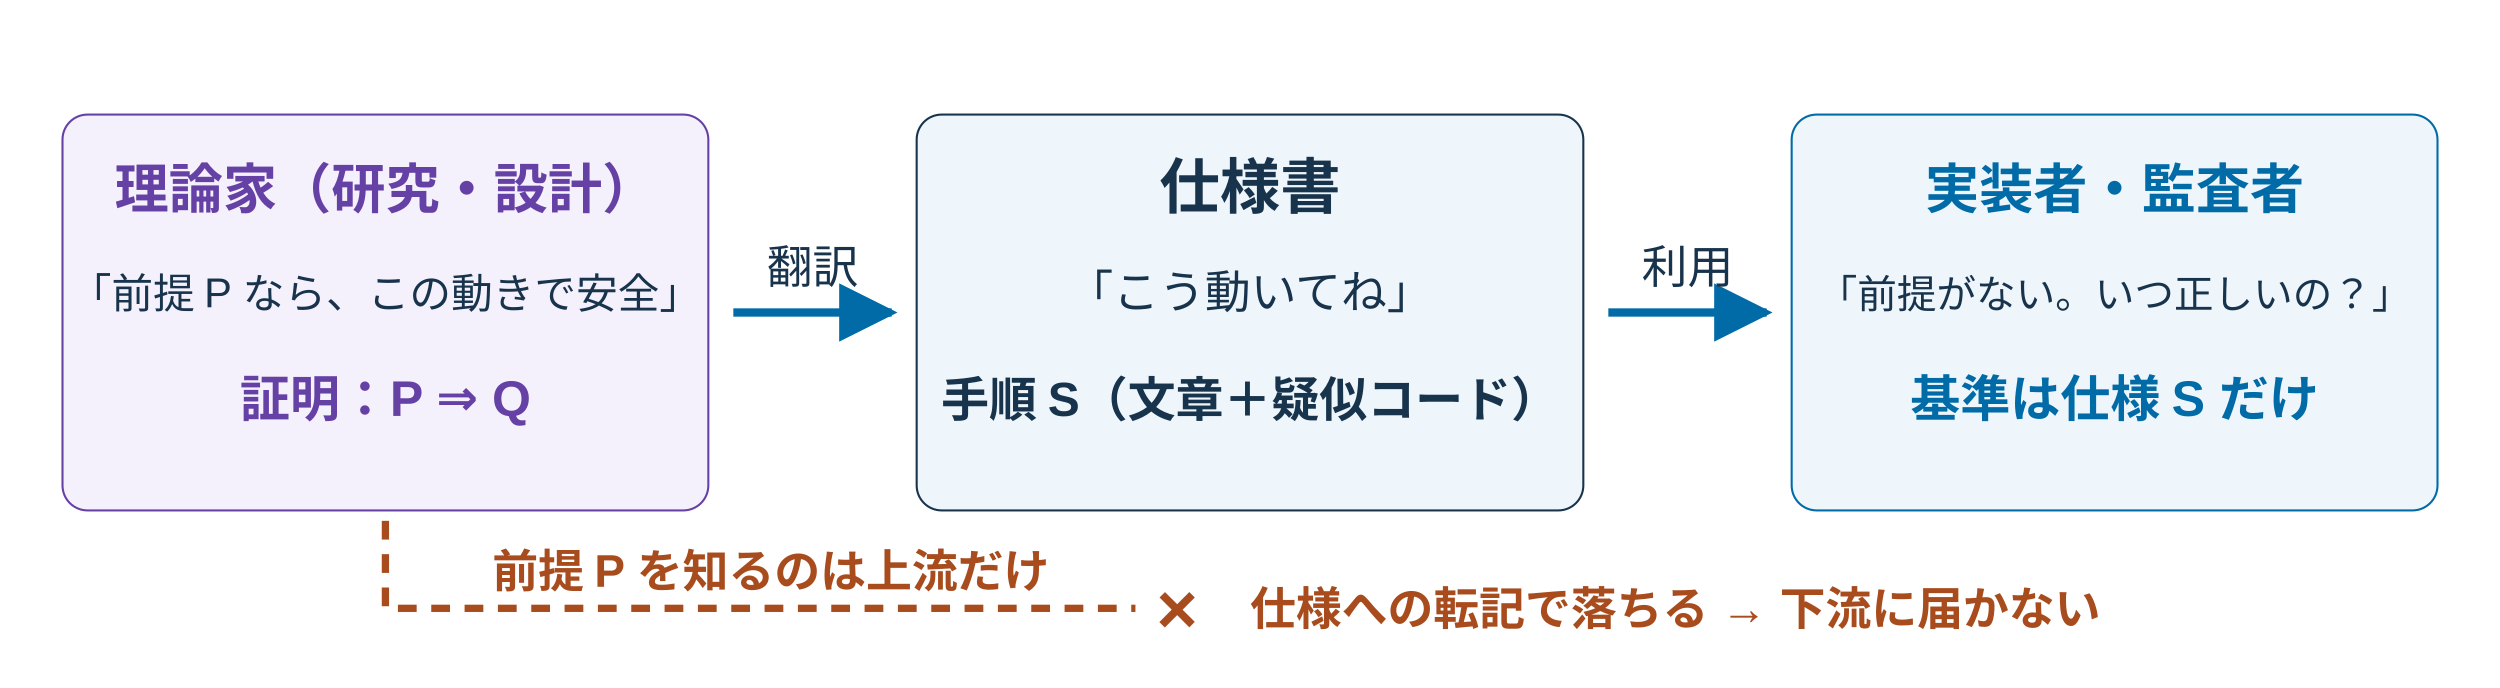
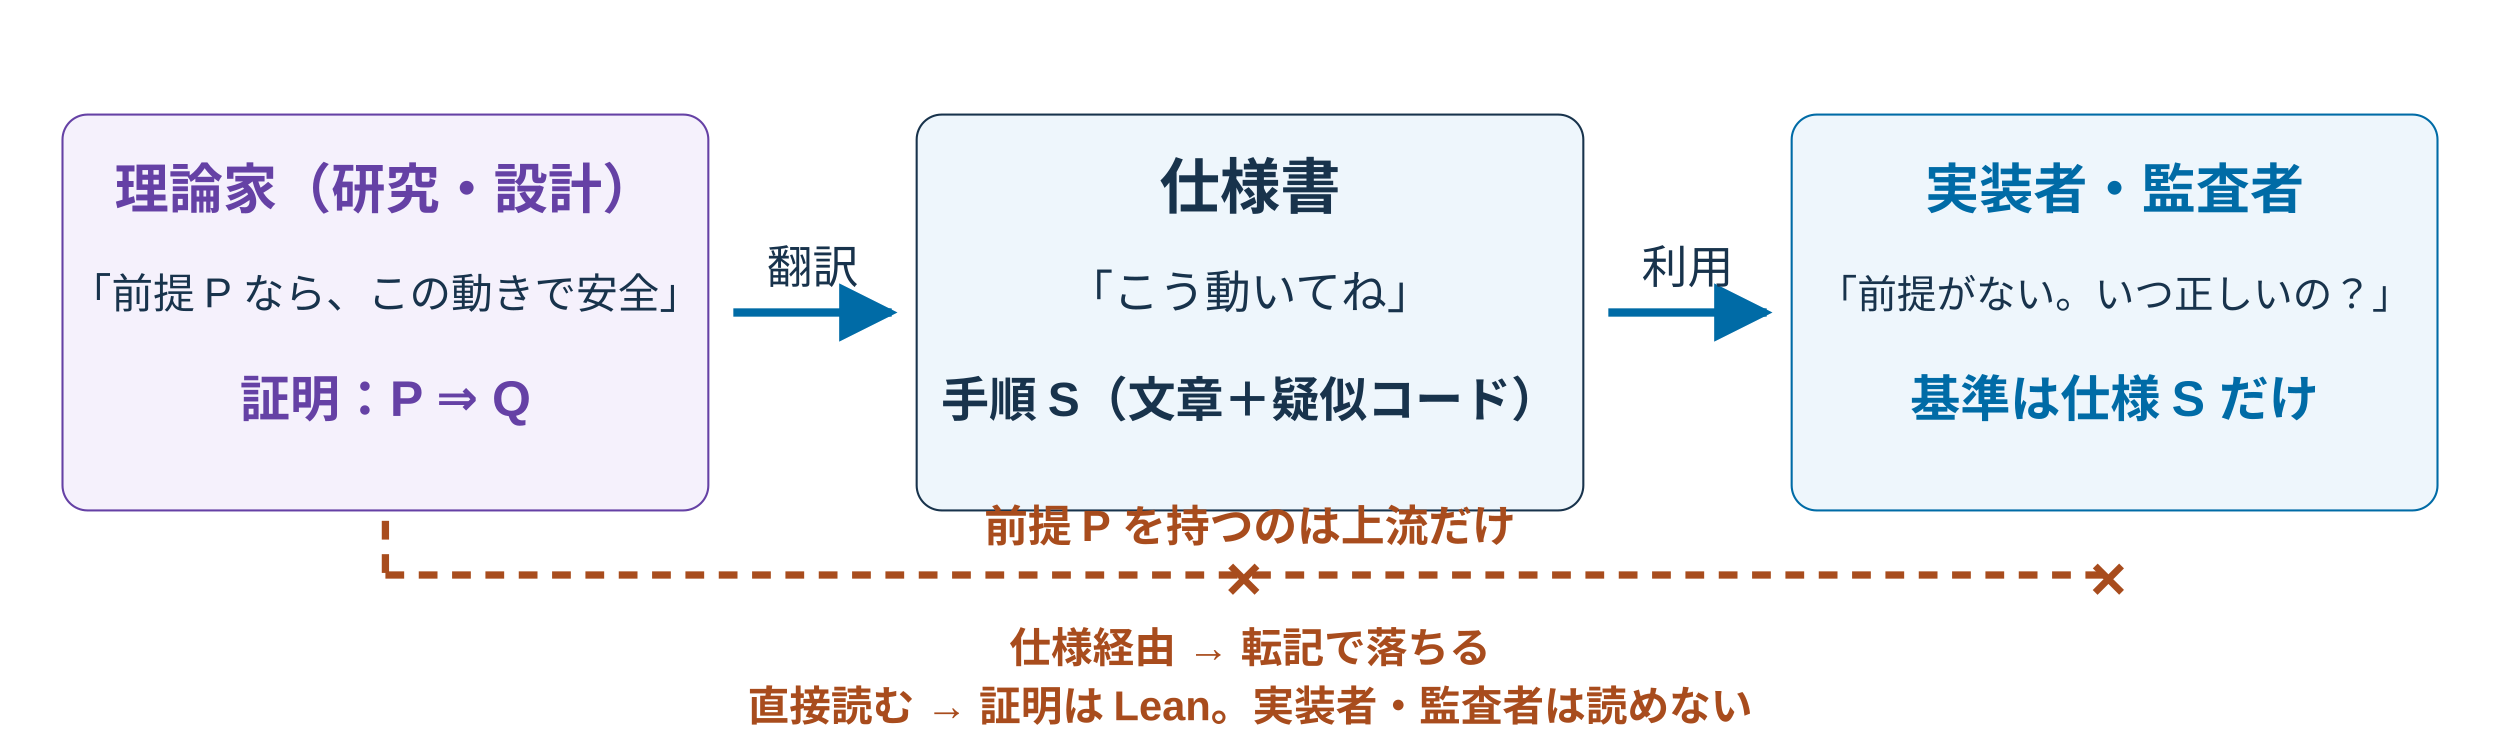
- <svg xmlns="http://www.w3.org/2000/svg" viewBox="0 0 1200 330" width="1200" height="330" role="img">
+ <svg xmlns="http://www.w3.org/2000/svg" viewBox="0 0 1200 360" width="1200" height="360" role="img">
  <defs>
    <marker id="arrow" viewBox="0 0 10 10" refX="9" refY="5" markerWidth="7" markerHeight="7" orient="auto-start-reverse">
      <path d="M0 0 L10 5 L0 10 Z" fill="#006ba6" />
    </marker>
  </defs>
  <g font-family="Arial, Yu Gothic, Meiryo, sans-serif">
    <rect x="30" y="55" width="310" height="190" rx="12" fill="#f5f1fc" stroke="#6541a5" />
    <text x="185" y="100" font-size="26" fill="#6541a5" text-anchor="middle" font-weight="700">理論家（研究・設計）</text>
    <text x="185" y="148" font-size="20" fill="#18334c" text-anchor="middle" font-weight="400">「前提 P なら、この動きで安全」</text>
    <text x="185" y="200" font-size="24" fill="#6541a5" text-anchor="middle" font-weight="700">証明：P ⇒ Q</text>
    <path d="M352 150 H428" fill="none" stroke="#006ba6" stroke-width="4" marker-end="url(#arrow)" />
    <text x="390" y="136" font-size="22" fill="#18334c" text-anchor="middle" font-weight="400">翻訳</text>
    <rect x="440" y="55" width="320" height="190" rx="12" fill="#eef6fc" stroke="#18334c" />
    <text x="600" y="100" font-size="29" fill="#18334c" text-anchor="middle" font-weight="700">仕様書</text>
    <text x="600" y="148" font-size="22" fill="#18334c" text-anchor="middle" font-weight="400">「こう動いてね」</text>
    <text x="600" y="200" font-size="23" fill="#18334c" text-anchor="middle" font-weight="700">手順 S（文章＋疑似コード）</text>
    <path d="M772 150 H848" fill="none" stroke="#006ba6" stroke-width="4" marker-end="url(#arrow)" />
    <text x="810" y="136" font-size="22" fill="#18334c" text-anchor="middle" font-weight="400">利用</text>
    <rect x="860" y="55" width="310" height="190" rx="12" fill="#eef6fc" stroke="#006ba6" />
    <text x="1015" y="100" font-size="26" fill="#006ba6" text-anchor="middle" font-weight="700">実装者・監査者</text>
    <text x="1015" y="148" font-size="19" fill="#18334c" text-anchor="middle" font-weight="400">「前提がない。いつ正しいの？」</text>
    <text x="1015" y="200" font-size="24" fill="#006ba6" text-anchor="middle" font-weight="700">基準は仕様 S だけ</text>
-     <path d="M185 250 V292 H545" fill="none" stroke="#a84c1d" stroke-width="3.5" stroke-dasharray="9 7" />
-     <text x="370" y="282" font-size="22" fill="#a84c1d" text-anchor="middle" font-weight="700">前提 P を知るのは上流だけ</text>
-     <text x="565" y="304" font-size="34" fill="#a84c1d" text-anchor="middle" font-weight="700">×</text>
-     <text x="600" y="300" font-size="22" fill="#a84c1d" text-anchor="start" font-weight="700">仕様への転記で落ちる → 下流に届かない</text>
+     <path d="M185 250 V276" fill="none" stroke="#a84c1d" stroke-width="3.5" stroke-dasharray="9 7" />
+     <path d="M185 276 H1015" fill="none" stroke="#a84c1d" stroke-width="3.5" stroke-dasharray="9 7" />
+     <text x="600" y="260" font-size="21" fill="#a84c1d" text-anchor="middle" font-weight="700">前提 P を持つのは上流だけ</text>
+     <text x="597" y="288" font-size="30" fill="#a84c1d" text-anchor="middle" font-weight="700">×</text>
+     <text x="1012" y="288" font-size="30" fill="#a84c1d" text-anchor="middle" font-weight="700">×</text>
+     <text x="600" y="318" font-size="20" fill="#a84c1d" text-anchor="middle" font-weight="700">仕様経由 → 転記で落ちる</text>
+     <text x="600" y="346" font-size="20" fill="#a84c1d" text-anchor="middle" font-weight="700">直接読む → 証明は Lean。実装者・監査者は読めない</text>
  </g>
</svg>
